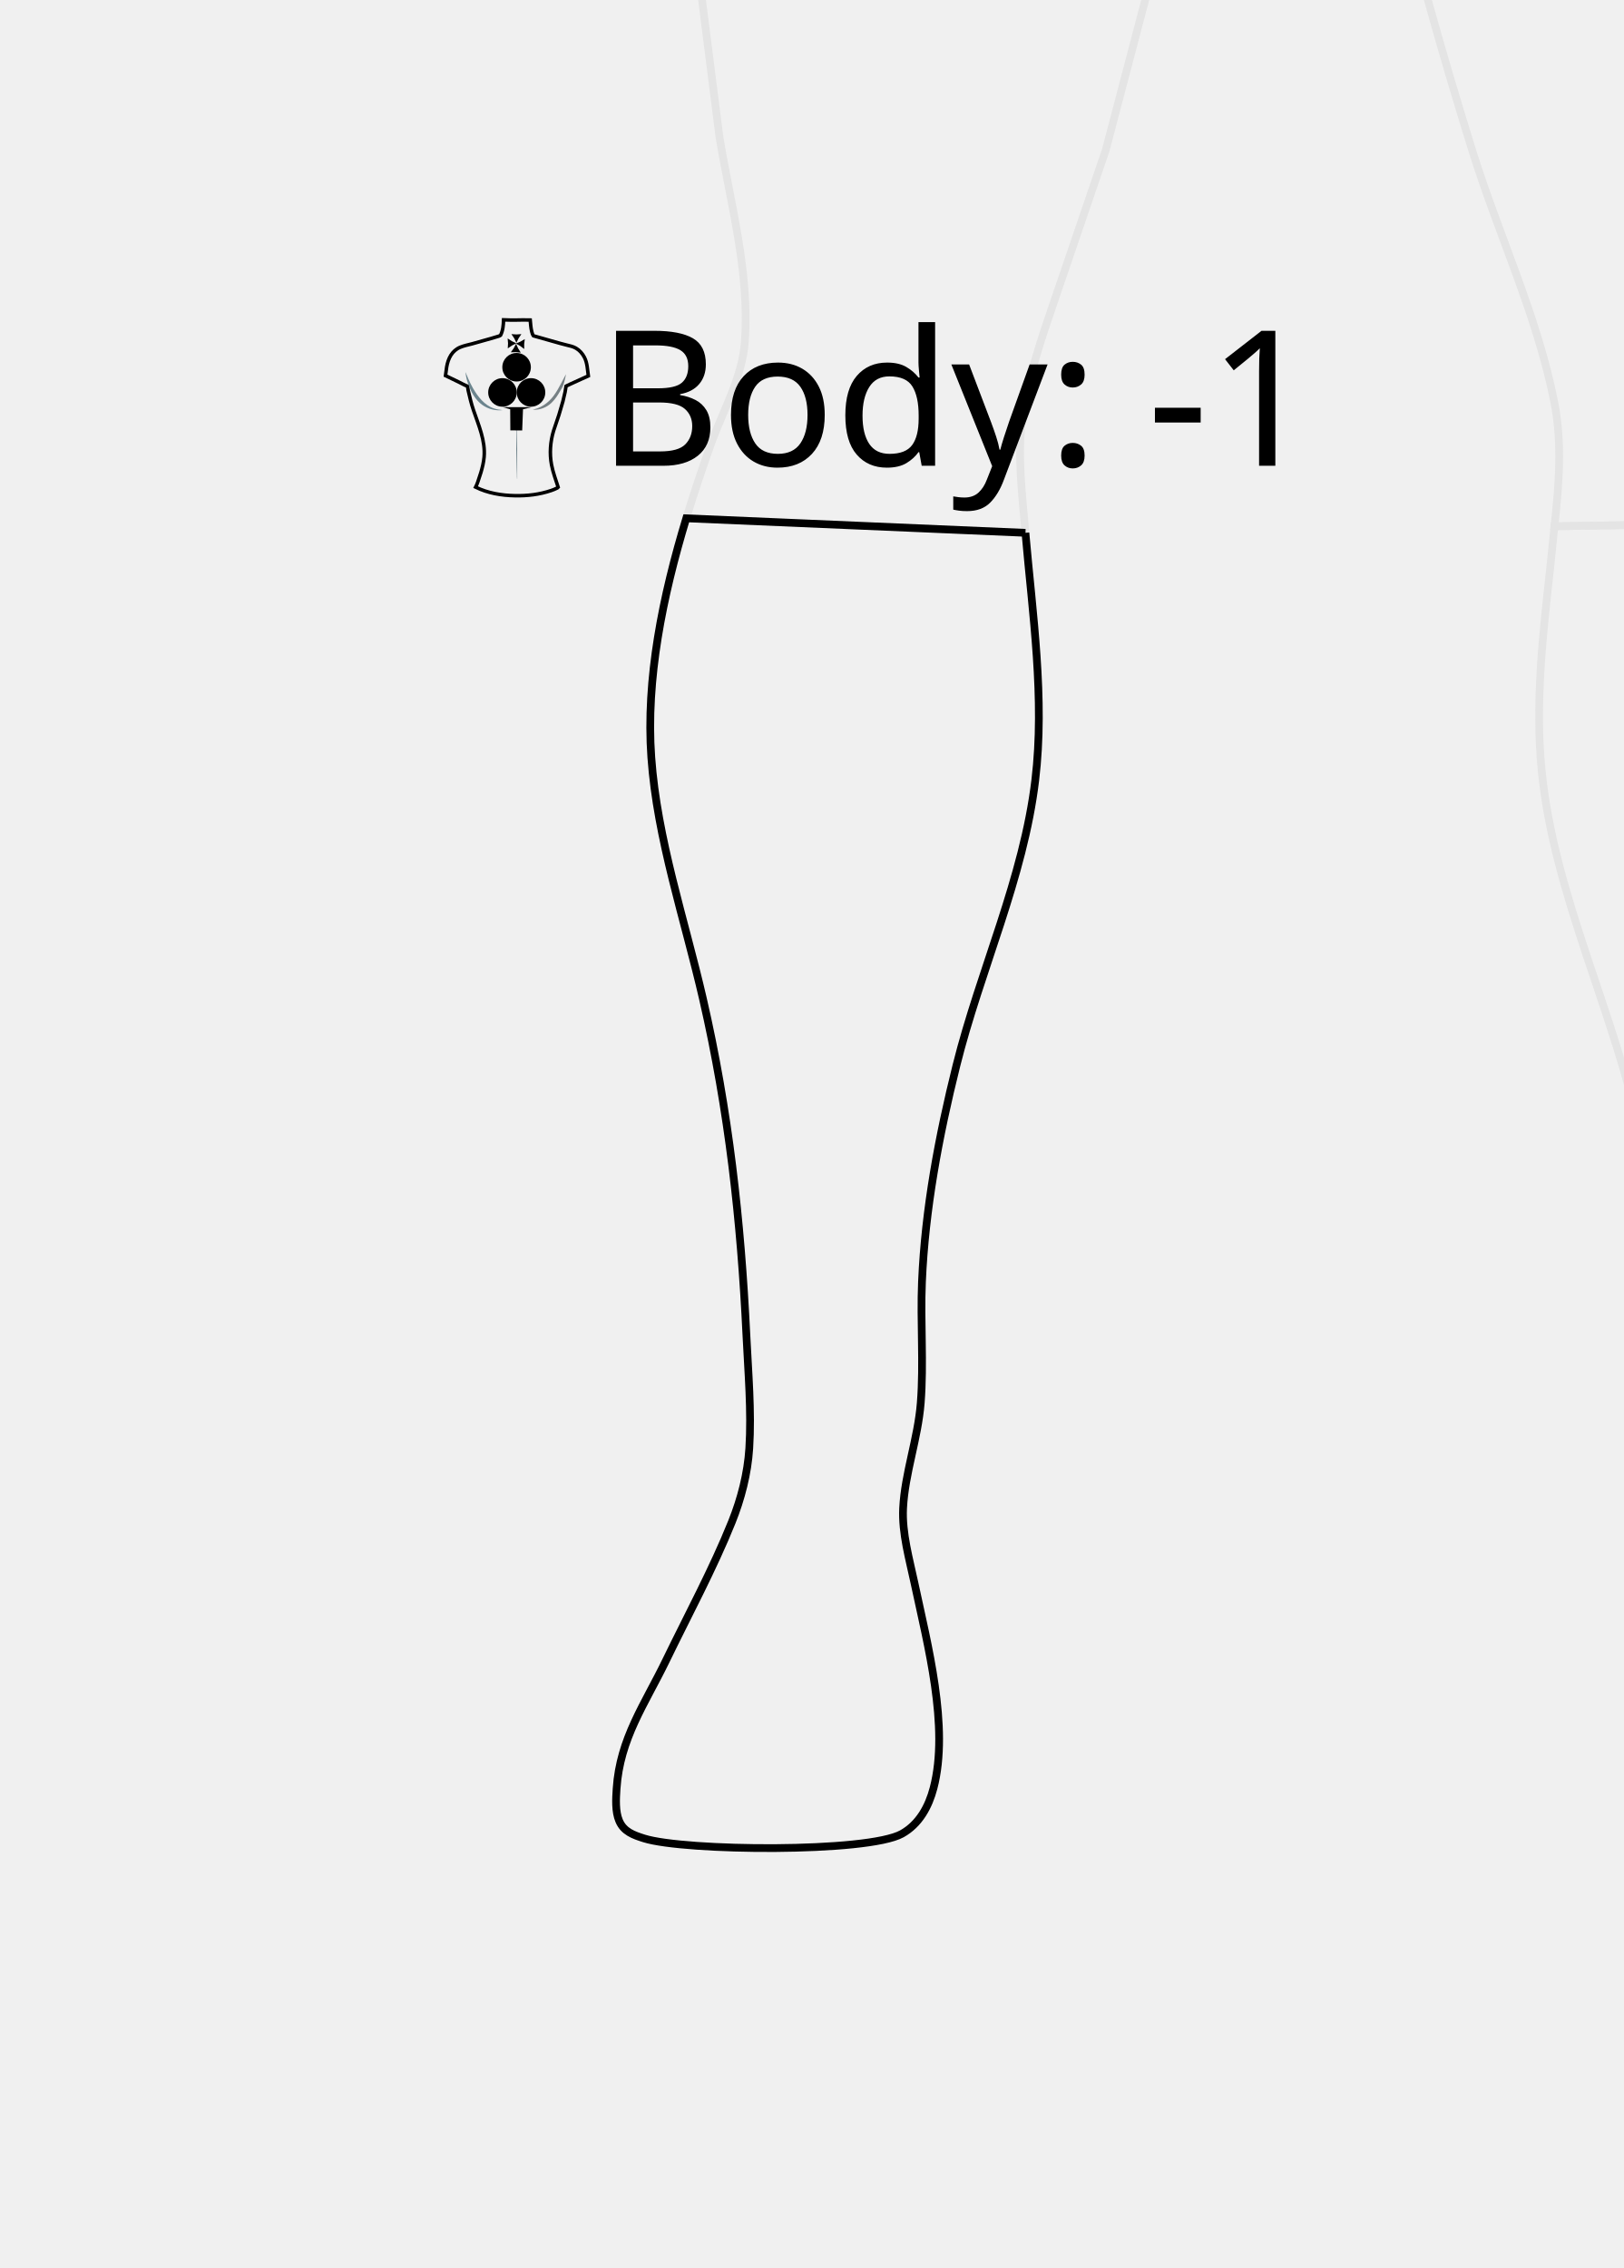
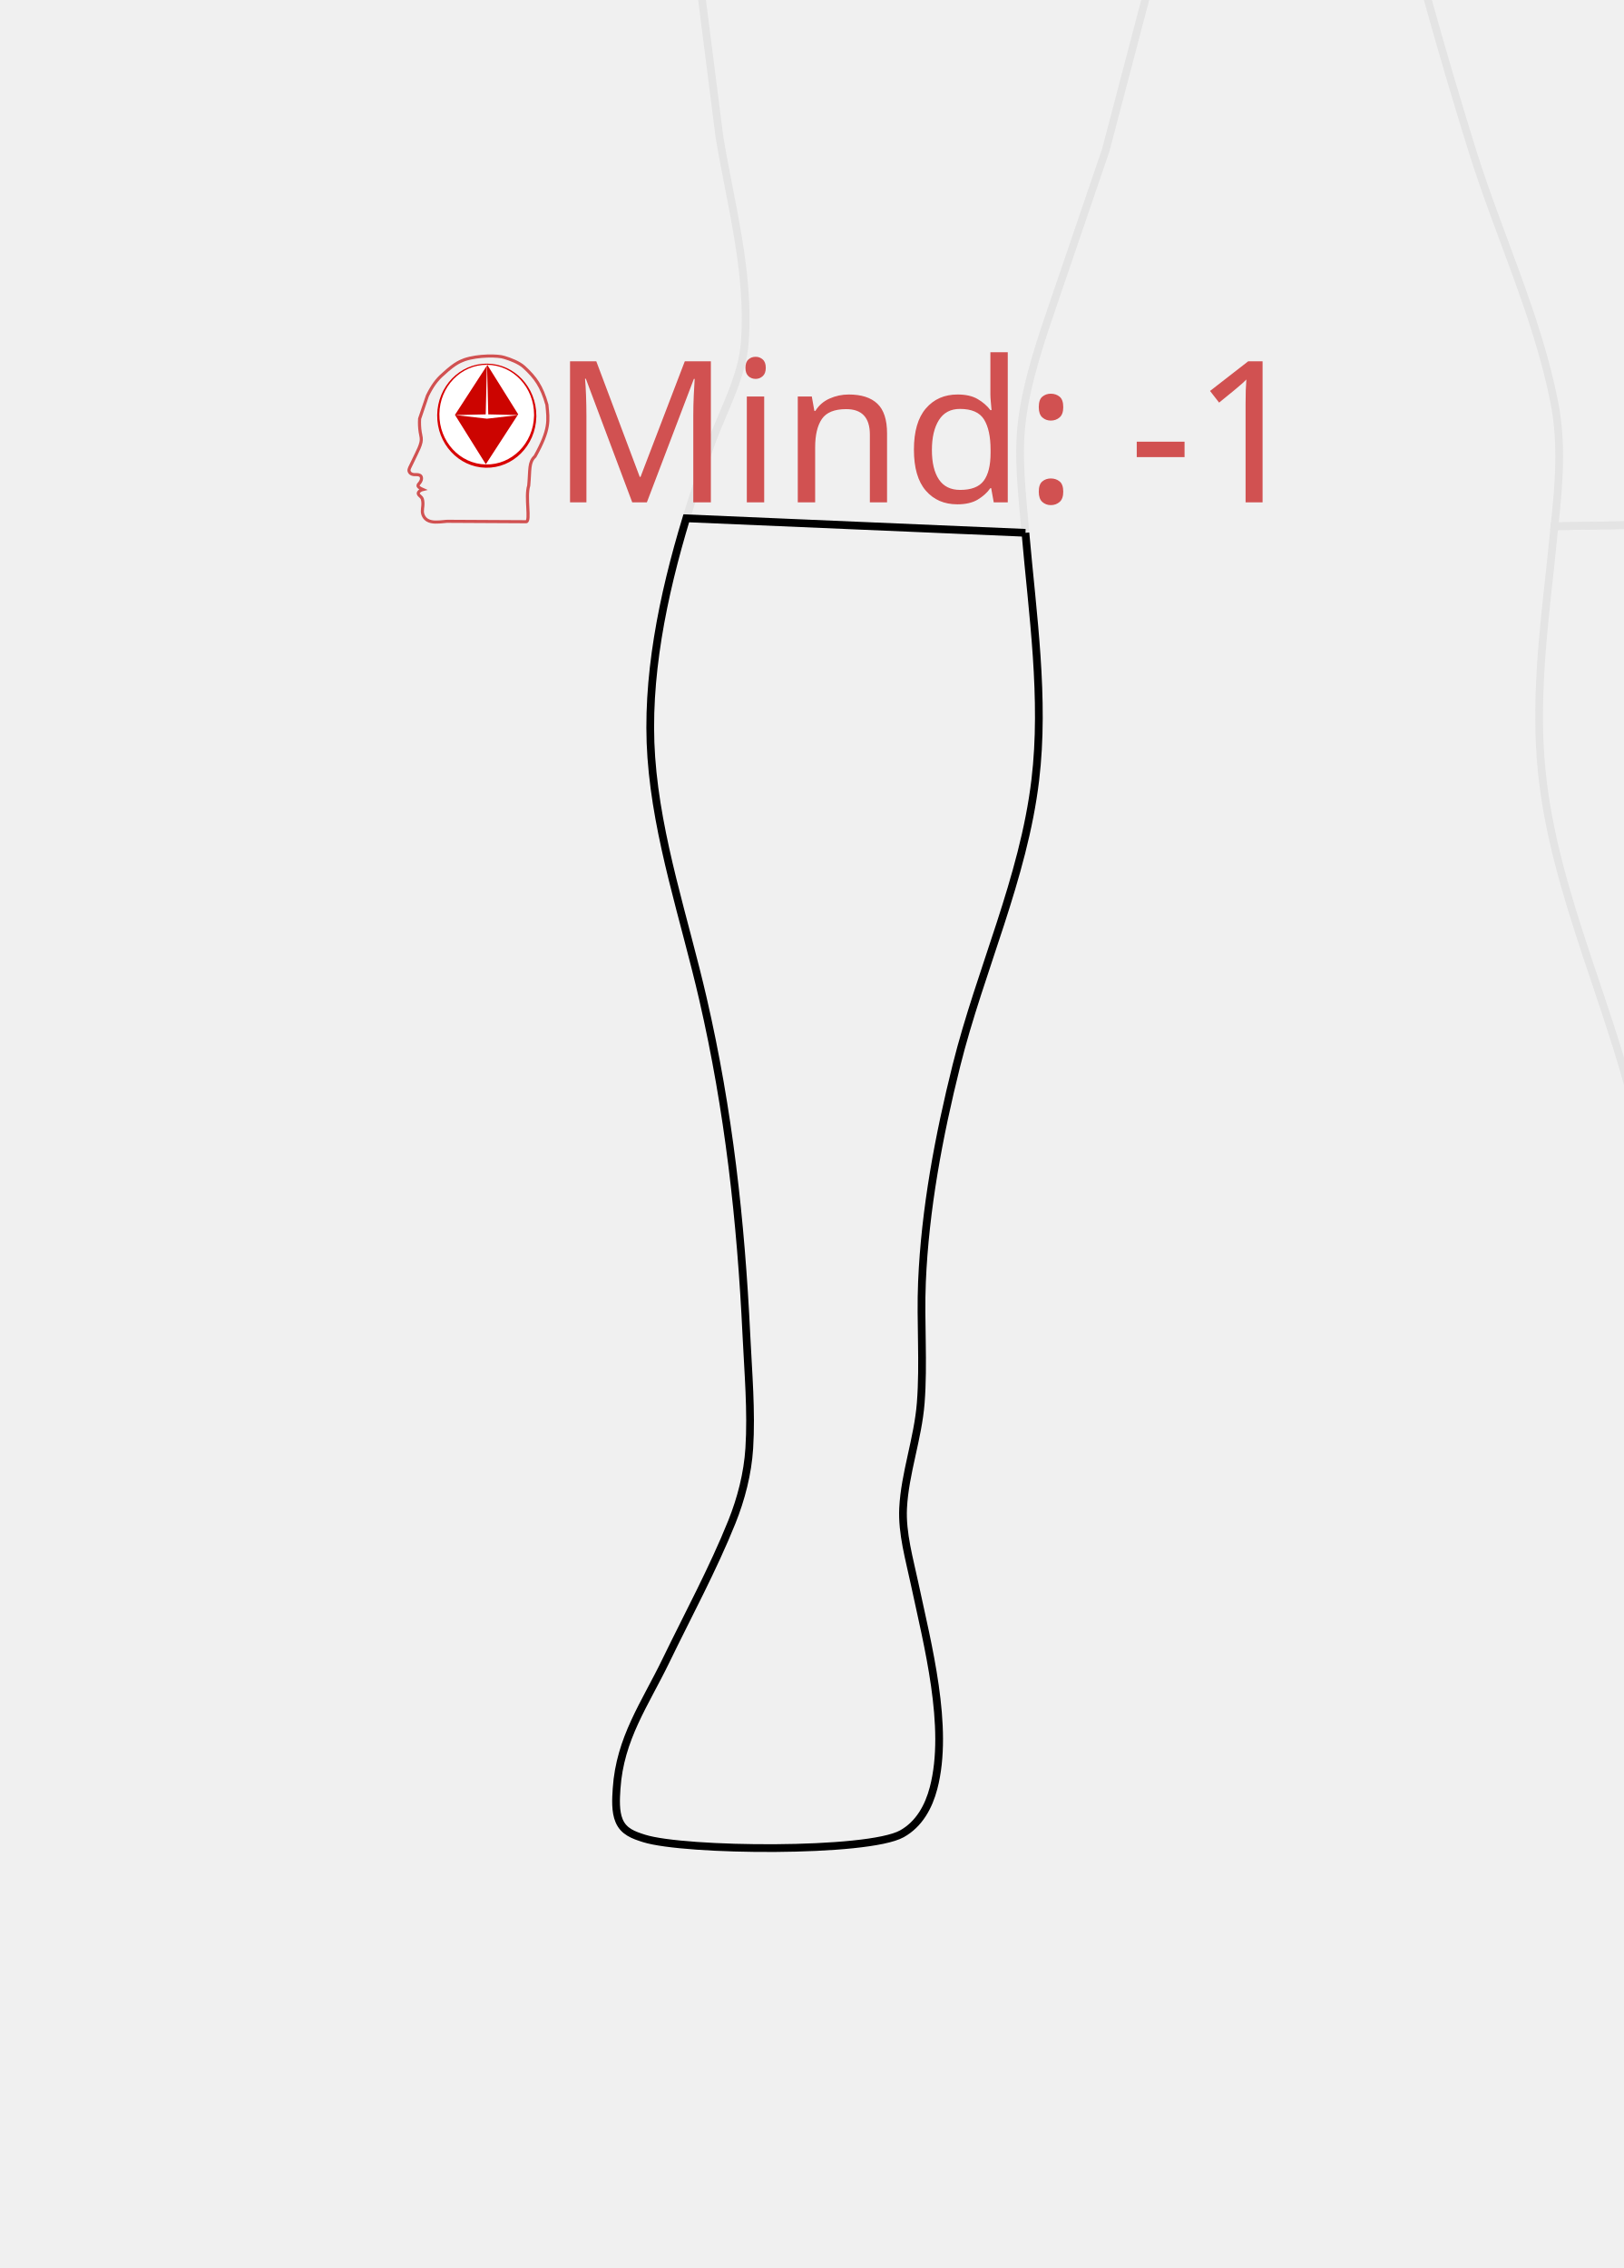
<svg xmlns="http://www.w3.org/2000/svg" width="63mm" height="88mm" viewBox="0 0 63 88" version="1.1" id="svg1" xml:space="preserve">
  <defs id="defs1" />
  <g id="layer1">
    <g id="g1" transform="matrix(0.06087197,0,0,0.06087197,0.03359486,0.544023)">
      <path id="path2" style="fill:none;stroke:#e4e4e4;stroke-width:4.928;stroke-dasharray:none;stroke-opacity:1" d="m 1503.099,-958.671 -162.119,68.706 4.06,46.925 c 3.147,25.245 8.437,50.925 14.427,75.647 6.66,27.491 17.078,55.258 28.701,81.081 25.598,56.885 81.506,147.116 64.734,211.423 -0.512,1.966 -1.061,3.845 -1.855,5.718 -7.805,18.431 -24.797,33.003 -33.917,50.831 -7.126,13.923 -8.409,29.971 -10.389,45.244 l -6.613,60.587 c -0.728,10.163 -3.125,21.362 -0.698,31.32 l 4.583,4.561 c 7.912,-1.517 16.079,-6.898 21.258,-13.073 3.314,-22.49 5.062,-60.166 24.575,-74.708 3.004,-2.237 3.249,-2.063 6.919,-1.79 10.5,20.68 11.008,46.233 3.907,67.811 -4.65,14.129 -12.468,31.049 -21.018,43.302 -7.635,10.941 -26.187,24.875 -29.792,37.191 -0.607,2.07 -0.038,6.321 -0.043,8.621 4.072,4.842 4.426,5.554 10.498,7.05 41.792,-12.267 96.743,-42.27 118.272,-80.841 6.277,-11.25 9.891,-24.723 11.677,-37.431 l 0.415,-2.75 c 2.032,-14.8 -0.972,-31.792 -2.292,-46.641 -1.939,-21.783 -3.094,-43.226 -2.357,-65.105 l 8.796,-109.869 c 9.782,-111.749 18.137,-226.083 -16.806,-334.54 -8.745,-27.138 -20.511,-54.302 -34.921,-79.27 z" />
      <path id="path5" style="fill:none;stroke:#e4e4e4;stroke-width:4.928;stroke-dasharray:none;stroke-opacity:1" d="m 1172.597,-1545.339 18.115,378.737 c 23.293,63.827 63.489,116.857 90.881,157.012 l 35.554,50.242 c 6.217,8.471 15.828,18.823 19.708,28.569 3.07,7.707 2.39,19.287 2.99,27.566 l 1.135,13.248 162.119,-68.706 c -2.469,-4.278 -4.853,-8.641 -7.486,-12.768 l -18.726,-27.566 c -2.251,-3.188 -6.892,-8.071 -8.163,-11.415 -1.09,-2.87 -0.537,-9.795 -0.72,-13.052 l -2.466,-35.881 c -3.886,-36.518 -10.948,-73.362 -23.724,-107.883 -10.87,-29.361 -24.437,-58.65 -40.072,-85.796 -6.641,-11.527 -16.567,-23.032 -21.956,-34.899 -1.701,-3.741 -1.528,-7.845 -1.528,-11.851 0,-68.963 -19.783,-142.72 -70.081,-192.479 -28.414,-28.104 -68.686,-48.377 -108.8,-51.595 -6.555,-0.528 -19.012,-0.067 -26.78,-1.484 z" />
      <path id="path3" style="fill:none;stroke:#e4e4e4;stroke-width:4.928;stroke-dasharray:none;stroke-opacity:1" d="m 296.851,-870.518 -173.818,-69.121 c -6.046,13.048 -11.299,26.43 -15.627,40.333 -14.06,45.166 -19.968,92.987 -23.506,140.01 -5.968,79.342 -3.125,157.947 2.794,237.177 l 7.639,79.139 c 1.92,31.76 -5.281,61.932 -5.565,93.26 -0.279,30.651 9.527,61.99 28.613,86.014 20.45,25.741 59.95,53.783 93.064,58.208 3.002,0.402 4.835,0.077 7.639,-0.895 2.394,-4.201 2.409,-4.429 1.004,-9.079 -2.769,-9.18 -12.6,-20.039 -17.853,-28.308 -20.934,-32.96 -37.785,-75.733 -24.226,-114.518 l 4.147,-3.121 c 7.411,2.312 12.615,8.568 16.085,15.322 10.223,19.891 3.137,52.611 23.244,65.978 5.365,0.518 5.634,0.682 10.542,-2.27 9.569,-23.457 4.799,-104.216 -5.194,-127.919 -6.649,-15.769 -18.468,-27.133 -26.78,-41.687 -23.794,-41.661 -12.061,-92.723 4.343,-134.51 25.012,-63.718 64.96,-120.153 83.526,-186.804 8.836,-31.72 8.155,-64.768 9.931,-97.21 z" />
      <path id="path6" style="fill:none;stroke:#e4e4e4;stroke-width:4.928;stroke-dasharray:none;stroke-opacity:1" d="m 481.058,-1550.49 c -0.103,0.044 -0.225,0.155 -0.327,0.196 -6.592,2.684 -21.038,0.688 -28.722,1.397 -10.492,0.967 -21.015,3.202 -31.123,6.133 -61.675,17.872 -112.992,63.665 -136.824,123.466 -9.333,23.421 -13.948,49.432 -17.024,74.381 l -3.732,44.175 c -0.309,4.053 0.188,12.697 -1.222,16.238 -4.04,10.133 -17.101,23.002 -23.375,32.804 -18.612,29.071 -34.117,60.378 -45.31,93.042 -9.78,28.542 -15.931,58.032 -20.712,87.782 -3.538,22.027 -5.89,45.489 -12.244,66.895 -3.697,12.455 -15.923,24.688 -22.633,36.012 -5.477,9.241 -10.317,18.706 -14.776,28.329 l 173.818,69.121 c 1.415,-25.848 4.354,-51.32 15.169,-75.363 11.587,-25.763 37.749,-46.559 54.935,-69.274 26.315,-34.781 79.964,-105.479 101.008,-145.816 z" />
      <path id="path4" style="fill:none;stroke:#e4e4e4;stroke-width:4.928;stroke-dasharray:none;stroke-opacity:1" d="m 1206.688,323.071 -216.486,3.449 c -0.971,8.864 -1.729,17.78 -2.706,26.562 -4.73,42.504 -9.688,86.434 -5.435,129.185 8.033,80.653 46.887,154.421 63.163,233.816 6.482,31.604 12.226,63.47 13.292,95.814 0.874,26.483 -1.371,53.759 1.048,80.078 1.72,18.733 7.213,36.863 10.149,55.349 2.572,16.186 -3.116,35.275 -6.526,51.268 -6.997,32.782 -15.129,67.208 -16.129,100.812 -0.329,11.064 -0.925,22.663 1.855,33.48 2.15,8.353 6.002,16.341 12.528,22.175 5.524,4.957 12.599,7.616 19.752,9.232 18.064,4.081 39.103,3.147 57.663,3.448 27.039,0.411 55.53,1.784 82.413,-0.982 8.378,-0.849 19.496,-4.553 25.208,-11.044 6.291,-7.148 5.93,-19.456 4.867,-28.439 -4.146,-34.917 -23.903,-61.667 -40.05,-91.601 -19.51,-36.206 -39.258,-82.124 -42.298,-123.205 -2.016,-27.25 -0.185,-55.758 0.873,-83.089 2.591,-67.043 8.17,-137.6 24.794,-202.78 11.916,-46.695 33.069,-94.395 36.492,-142.651 3.881,-54.679 -6.889,-109.059 -24.466,-160.875 z" />
      <path id="path8" style="fill:none;stroke:#e4e4e4;stroke-width:4.928;stroke-dasharray:none;stroke-opacity:1" d="m 1186.063,-339.724 -728.206,-22.327 c -2.648,12.014 -5.481,24.029 -7.595,36.034 -8.208,46.618 -10.625,93.576 -11.786,140.818 -1.041,42.367 -1.135,85.89 2.313,128.137 L 457.988,78.233 c 7.153,43.214 19.303,86.06 16.238,130.363 -1.591,22.997 -14.089,44.39 -21.76,65.847 -5.415,15.151 -10.724,30.898 -15.605,46.99 l 216.159,9.254 c -0.091,-1.036 -0.196,-2.108 -0.284,-3.143 -1.917,-22.539 -4.761,-45.859 -1.899,-68.466 3.254,-25.689 12.321,-52.099 20.691,-76.52 l 32.673,-95.726 59.169,-225.151 c 15.194,-70.833 27.89,-139.312 30.883,-211.859 l 52.163,0.218 2.641,38.587 c 14.071,134.146 48.673,269.324 88.633,397.943 16.681,53.689 41.746,106.094 52.512,161.356 5.058,25.959 2.875,52.353 0,78.593 l 216.486,-3.449 c -5.541,-16.335 -11.685,-32.444 -18.355,-48.19 l -16.435,-38.151 c -2.667,-6.201 -6.817,-13.804 -7.595,-20.407 -2.175,-18.484 1.336,-39.151 4.409,-57.357 l 22.982,-110.218 c 23.97,-130.648 20.259,-260.71 -5.631,-388.471 z" />
      <path id="path9" style="fill:none;stroke:#e4e4e4;stroke-width:4.928;stroke-dasharray:none;stroke-opacity:1" d="m 1086.364,-672.649 -519.271,-9.341 c -0.535,3.57 -1.083,6.792 -1.702,8.817 -3.117,10.201 -9.838,20.382 -14.056,30.403 l -36.514,91.929 c -22.179,60.948 -42.861,124.803 -56.964,188.79 l 728.206,22.327 c -9.391,-46.343 -21.516,-92.394 -36.558,-138.046 -20.214,-61.346 -45.048,-121.51 -60.74,-184.272 -0.888,-3.552 -1.601,-7.07 -2.401,-10.607 z" />
      <path id="path10" style="fill:none;stroke:#e4e4e4;stroke-width:4.928;stroke-dasharray:none;stroke-opacity:1" d="m 1095.094,-980.104 -550.874,-10.28 c 1.487,2.903 2.972,5.804 4.605,8.512 23.578,80.315 27.926,92.943 24.946,177.965 -0.615,17.511 -2.279,92.54 -6.679,121.917 l 519.271,9.341 c -12.425,-54.966 -14.454,-108.261 -11.829,-165 2.717,-58.717 7.475,-53.626 17.504,-125.584 1.039,-6.201 2.039,-11.703 3.055,-16.871 z" />
      <path id="path11" style="fill:none;stroke:#e4e4e4;stroke-width:4.928;stroke-dasharray:none;stroke-opacity:1" d="m 1183.335,-1320.668 -709.676,-9.778 -5.696,169.475 c 0.476,-0.912 1.392,-2.219 1.833,-3.099 9.44,18.757 20.947,69.632 33.677,86.429 18.105,23.885 26.521,59.485 40.748,87.258 l 550.874,10.28 c 7.755,-39.435 16.312,-52.821 47.885,-99.917 33.944,-50.633 43.051,-84.052 47.296,-87.695 0.137,0.378 0.299,0.736 0.436,1.113 z" />
      <path id="path12" style="fill:none;stroke:#e4e4e4;stroke-width:4.928;stroke-dasharray:none;stroke-opacity:1" d="m 706.733,-1681.944 c -0.013,0.032 -0.008,0.32 -0.022,0.349 -53.226,41.743 -114.881,63.257 -173.163,96.25 -12.028,6.808 -23.422,14.535 -34.702,22.502 -5.166,3.648 -12.016,9.882 -17.788,12.353 l -7.399,220.044 709.676,9.778 -10.738,-224.671 c -1.296,-0.236 -3.398,-0.12 -4.321,-0.502 -4.765,-1.972 -10.47,-6.946 -14.885,-9.843 -11.631,-7.633 -23.148,-15.541 -35.292,-22.349 l -81.802,-42.996 c -35.348,-17.593 -70.124,-34.285 -100.506,-59.976 l 0.022,-0.938 z" />
      <path id="path7" style="fill:none;stroke:#000000;stroke-width:4.928;stroke-dasharray:none;stroke-opacity:1" d="m 653.02,330.688 -216.159,-9.254 c -15.025,49.532 -25.874,102.468 -22.284,152.451 3.738,52.117 21.172,102.958 32.869,153.651 16.468,71.369 24.235,141.612 27.74,214.653 1.134,23.662 3.329,48.417 1.833,72.024 -1.013,16.021 -5.152,32.164 -11.131,47.034 -11.982,29.824 -27.997,59.463 -42.036,88.437 -13.326,27.524 -29.287,49.475 -31.407,81.518 -0.422,6.408 -0.932,14.469 1.637,20.494 2.933,6.901 9.157,9.082 15.911,11.218 25.872,8.134 142.373,9.246 164.302,-2.968 11.053,-6.162 17.091,-17.344 20.189,-29.203 10.169,-38.861 -3.954,-91.896 -12.135,-130.429 -3.284,-15.446 -8.065,-31.924 -7.29,-47.863 1.085,-22.238 9.471,-44.454 11.24,-67.157 1.983,-25.47 -0.293,-51.53 0.786,-77.109 1.958,-46.392 10.731,-93.018 21.956,-137.958 15.235,-60.991 42.752,-119.221 50.264,-181.937 6.216,-51.93 -1.739,-105.677 -6.286,-157.601 z" />
      <path id="path1" style="fill:none;stroke:#e4e4e4;stroke-width:4.928;stroke-dasharray:none;stroke-opacity:1" d="m 824.404,-2153.134 c -5.817,-0.263 -11.856,-0.542 -17.657,0.044 -39.771,4.812 -76.227,19.969 -101.445,52.381 -30.958,39.788 -34.279,115.675 -28.111,164.629 -3.694,3.684 -4.864,1.774 -8.468,3.841 -5.521,3.166 -7.674,11.84 -7.704,17.679 -0.063,12.294 3.148,23.918 5.478,35.881 4.064,20.872 6.793,49.128 23.266,64.363 2.599,2.402 5.793,4.264 8.992,5.74 2.018,12.382 5.937,118.896 2.575,126.631 H 930.411 l 2.641,-81.736 c 0.225,-12.278 -2.234,-33.669 2.008,-44.851 l 1.615,-1.419 c 19.486,-17.407 23.366,-39.468 28.526,-63.774 2.525,-11.889 5.495,-24.09 5.98,-36.252 0.282,-7.011 0.746,-13.658 -3.208,-19.796 -3.07,-2.292 -6.298,-4.463 -8.927,-7.268 3.114,-55.571 4.221,-125.322 -34.899,-169.453 -24.826,-28.006 -62.559,-44.97 -99.742,-46.641 z" />
-       <g id="body" transform="matrix(1.060965,0,0,1.060965,19.96738,-437.9113)">
-         <path fill="#37b2df" d="m 283.174,596.495 c 7.299,0.332 8.882,-0.08 16.009,0.085 0.242,2.356 0.333,4.672 0.925,6.982 0.218,0.851 0.492,1.774 0.996,2.503 l 16.013,4.536 4.008,1.047 c 1.933,0.467 3.819,0.857 5.563,1.867 2.189,1.268 3.915,3.279 5.064,5.512 1.77,3.44 1.787,7.377 2.351,11.127 l -11.049,5.032 -1.422,0.679 c -0.295,0.127 -0.639,0.22 -0.907,0.392 l -0.593,3.615 -1.32,5.62 -2.388,8.105 -3.209,9.554 c -1.979,6.597 -2.507,13.633 -1.224,20.415 0.878,4.641 2.589,9.067 4.013,13.555 -0.134,0.196 -0.562,0.361 -0.781,0.473 -1.107,0.565 -2.261,1.032 -3.437,1.433 -7.073,2.41 -14.304,3.246 -21.752,3.104 -8.138,-0.155 -16.279,-1.507 -23.636,-5.122 0.496,-0.959 0.879,-2.021 1.256,-3.034 l 1.883,-5.714 c 0.898,-3.037 1.664,-6.128 1.944,-9.29 0.874,-9.877 -3.305,-19.133 -6.39,-28.246 -1.314,-3.882 -2.309,-7.964 -3.197,-11.964 l -0.362,-2.379 c -1.66,-0.599 -3.278,-1.564 -4.87,-2.334 l -8.368,-4.052 0.699,-5.174 c 0.852,-5.063 3.155,-9.801 8.128,-11.877 2.24,-0.936 4.813,-1.442 7.161,-2.062 l 11.297,-3.187 3.341,-0.997 c 0.803,-0.242 1.756,-0.45 2.439,-0.936 1.454,-2.804 1.726,-6.158 1.815,-9.268 z" id="path5-3" style="fill:none;stroke:#000000;stroke-width:2.105;stroke-dasharray:none;stroke-opacity:1" />
-         <path fill="#26A4D4" d="m 291.268,657.488 0.063,0.053 0.044,34.39 -0.081,0.163 c -0.122,-0.926 -0.089,-1.924 -0.114,-2.859 l -0.144,-3.726 -0.24,-11.245 0.221,-8.868 0.148,-5.963 c 0.03,-0.65 -0.015,-1.302 0.103,-1.945 z" id="path6-7" style="fill:#6f838b;fill-opacity:1;stroke-width:0.099;stroke-dasharray:none" />
-         <path fill="#26A4D4" d="m 320.66,629.121 c -0.145,1.182 -0.446,2.365 -0.731,3.52 -0.297,1.198 -0.608,2.456 -1.094,3.594 -0.395,0.925 -0.965,1.82 -1.468,2.692 -1.548,2.682 -3.11,5.227 -5.372,7.381 -3.033,2.888 -6.793,4.309 -10.975,4.213 l -0.067,-0.039 -0.015,-0.076 0.802,-0.219 c 4.454,-1.194 8.319,-3.983 11.147,-7.597 2.007,-2.564 3.572,-5.484 5.088,-8.355 z" id="path7-7" style="fill:#768084;fill-opacity:1;stroke-width:0.124;stroke-dasharray:none" />
-         <path fill="#26A4D4" d="m 260.347,627.909 c 0.258,0.305 0.404,0.991 0.554,1.374 l 1.143,2.734 c 0.814,1.82 1.665,3.626 2.656,5.358 2.929,5.117 6.904,10.401 12.731,12.346 0.867,0.289 1.827,0.546 2.733,0.673 0.78,0.109 1.577,0.128 2.34,0.335 l -1.213,0.088 c -4.541,0.213 -9.084,-1.424 -12.444,-4.475 -3.17,-2.878 -5.158,-6.666 -6.662,-10.62 -0.933,-2.454 -1.715,-5.179 -1.837,-7.813 z" id="path8-0" style="fill:#6c858e;fill-opacity:1;stroke-width:0.121" />
-         <text xml:space="preserve" style="font-style:normal;font-variant:normal;font-weight:normal;font-stretch:normal;font-size:113.547px;font-family:Amiri;-inkscape-font-specification:'Amiri, Normal';font-variant-ligatures:normal;font-variant-caps:normal;font-variant-numeric:normal;font-variant-east-asian:normal;fill:#000000;fill-opacity:1;stroke:none;stroke-width:0.215;stroke-dasharray:none;stroke-opacity:1;paint-order:markers fill stroke" x="339.742" y="684.152" id="text1">
-           <tspan id="tspan1" x="339.742" y="684.152" style="stroke-width:0.215;stroke:none">Body: -1</tspan>
-         </text>
-         <path id="rect1" d="m 282.505,648.92 h 17.614 l -5.266,1.301 -0.493,12.724 -7.113,-0.065 -0.083,-12.659 z" style="stroke-width:2.537" />
-         <path style="fill:#000000;fill-opacity:1;stroke-width:2.11" id="path2-6-0" d="m 299.569,625.187 a 8.572,8.572 0 0 1 -8.745,8.337 8.572,8.572 0 0 1 -8.396,-8.688 8.572,8.572 0 0 1 8.63,-8.455 8.572,8.572 0 0 1 8.514,8.572" />
-         <path style="fill:#000000;fill-opacity:1;stroke-width:2.11" id="path2-6-0-7" d="m 291.087,640.324 a 8.572,8.572 0 0 1 -8.745,8.337 8.572,8.572 0 0 1 -8.396,-8.688 8.572,8.572 0 0 1 8.63,-8.455 8.572,8.572 0 0 1 8.514,8.572" />
-         <path style="fill:#000000;fill-opacity:1;stroke-width:2.11" id="path2-6-0-9" d="m 308.235,640.324 a 8.572,8.572 0 0 1 -8.745,8.337 8.572,8.572 0 0 1 -8.396,-8.688 8.572,8.572 0 0 1 8.63,-8.455 8.572,8.572 0 0 1 8.514,8.572" />
-         <path style="fill:#000000" id="path1-99" d="m -4.268,6.022 -0.291,-0.592 -0.367,-0.548 0.658,0.044 0.658,-0.044 -0.367,0.548 z" transform="matrix(4.546602,0,0,4.546602,310.2906,582.8579)" />
-         <path style="fill:#000000" id="path1-7" d="m -4.268,6.022 -0.291,-0.592 -0.367,-0.548 0.658,0.044 0.658,-0.044 -0.367,0.548 z" transform="matrix(2.141025,4.010935,-4.010935,2.141025,320.8208,620.1935)" />
-         <path style="fill:#000000" id="path1-9" d="m -4.268,6.022 -0.291,-0.592 -0.367,-0.548 0.658,0.044 0.658,-0.044 -0.367,0.548 z" transform="matrix(-0.05177666,-4.546308,4.546308,-0.05177666,263.2451,591.4883)" />
-         <path style="fill:#000000" id="path1-5" d="m -4.268,6.022 -0.291,-0.592 -0.367,-0.548 0.658,0.044 0.658,-0.044 -0.367,0.548 z" transform="matrix(-0.2665554,4.538782,-4.538782,-0.2665554,316.7785,631.6868)" />
-       </g>
+     </g>
+     <g id="mind" transform="matrix(0.05173302,0,0,0.05173302,-3.9566,-18.42023)">
+       <path fill="#8751D1" d="m 411.692,747.053 c -0.248,-0.034 -0.611,0.045 -0.869,0.069 l -1.884,0.186 c -3.725,0.331 -8.574,0.884 -11.917,-1.099 -2.314,-1.372 -3.715,-3.918 -3.778,-6.59 -0.032,-1.354 0.215,-2.716 0.338,-4.063 0.155,-1.696 0.117,-3.558 -0.362,-5.203 -0.348,-1.196 -1.456,-1.9 -2.279,-2.778 -0.324,-0.346 -0.661,-0.697 -0.758,-1.179 -0.084,-0.422 0.004,-0.782 0.23,-1.143 0.705,-1.126 2.048,-1.756 3.292,-2.053 -1.468,-0.66 -2.981,-1.155 -3.74,-2.7 -0.074,-0.969 0.677,-1.486 1.226,-2.206 0.443,-0.58 0.91,-1.293 1.146,-1.986 0.306,-0.898 0.393,-2.006 -0.062,-2.871 -0.324,-0.614 -0.912,-0.95 -1.547,-1.159 -1.072,-0.353 -2.445,-0.173 -3.575,-0.245 -1.084,-0.069 -2.384,-0.431 -3.123,-1.278 -1.582,-1.814 -0.567,-3.342 0.316,-5.182 l 4.407,-9.126 c 1.327,-2.792 2.809,-5.689 3.466,-8.724 0.231,-1.068 0.278,-2.211 0.162,-3.299 -0.156,-1.451 -0.556,-2.892 -0.776,-4.337 -0.503,-3.301 -0.634,-6.641 -0.433,-9.973 l 5.833,-17.187 c 3.394,-6.969 6.91,-12.094 11.932,-16.327 9.625,-8.979 13.478,-9.656 15.944,-10.766 10.196,-3.459 25.316,-3.258 29.843,-1.682 4.31,1.278 11.022,3.751 14.876,7.313 8.361,7.727 13.111,14.185 17.044,28.182 1.132,11.825 2.475,18.226 -8.917,38.687 -4.825,4.509 -3.586,9.815 -4.723,21.937 -2.701,8.576 1.51,26.663 -1.859,27.098 z" id="path2-3" style="fill:none;fill-opacity:1;stroke:#d15151;stroke-width:2.323;stroke-dasharray:none;stroke-opacity:1" />
+       <text xml:space="preserve" style="font-style:normal;font-variant:normal;font-weight:normal;font-stretch:normal;font-size:148.144px;font-family:Amiri;-inkscape-font-specification:'Amiri, Normal';font-variant-ligatures:normal;font-variant-caps:normal;font-variant-numeric:normal;font-variant-east-asian:normal;fill:#d15151;fill-opacity:1;stroke:none;stroke-width:0.269;stroke-dasharray:none;stroke-opacity:1;paint-order:markers fill stroke" x="489.611" y="732.839" id="text1-3">
+         <tspan id="tspan1-4" x="489.611" y="732.839">Mind: -1</tspan>
+       </text>
+       <path style="fill:#d80000;fill-opacity:1;stroke-width:3.499" id="path1-3" d="m 478.694,668.9 a 37.177,39.044 0 0 1 -37.924,37.97 37.177,39.044 0 0 1 -36.412,-39.569 37.177,39.044 0 0 1 37.427,-38.51 37.177,39.044 0 0 1 36.923,39.043" />
+       <path style="fill:#ffffff;fill-opacity:1;stroke-width:3.345" id="path1-93" d="m 476.992,668.073 a 35.503,37.38 0 0 1 -36.216,36.351 35.503,37.38 0 0 1 -34.772,-37.882 35.503,37.38 0 0 1 35.742,-36.868 35.503,37.38 0 0 1 35.26,37.379" />
+       <rect style="fill:#cc0400;fill-opacity:1;stroke-width:4.104" id="rect1-6" width="43.67" height="44.625" x="787.511" y="-45.42" transform="matrix(0.5298425,0.8480961,-0.5441132,0.8390118,0,0)" />
+       <path id="path3-2" style="fill:#ffffff;stroke-width:4.177" d="m 465.398,667.374 -23.729,2.714 -23.729,-2.714 23.729,-0.543 z" />
+       <path id="path4-6" style="fill:#ffffff;stroke-width:2.365" d="m 440.739,667.762 0.954,-40.117 0.981,39.742 z" />
    </g>
  </g>
</svg>
